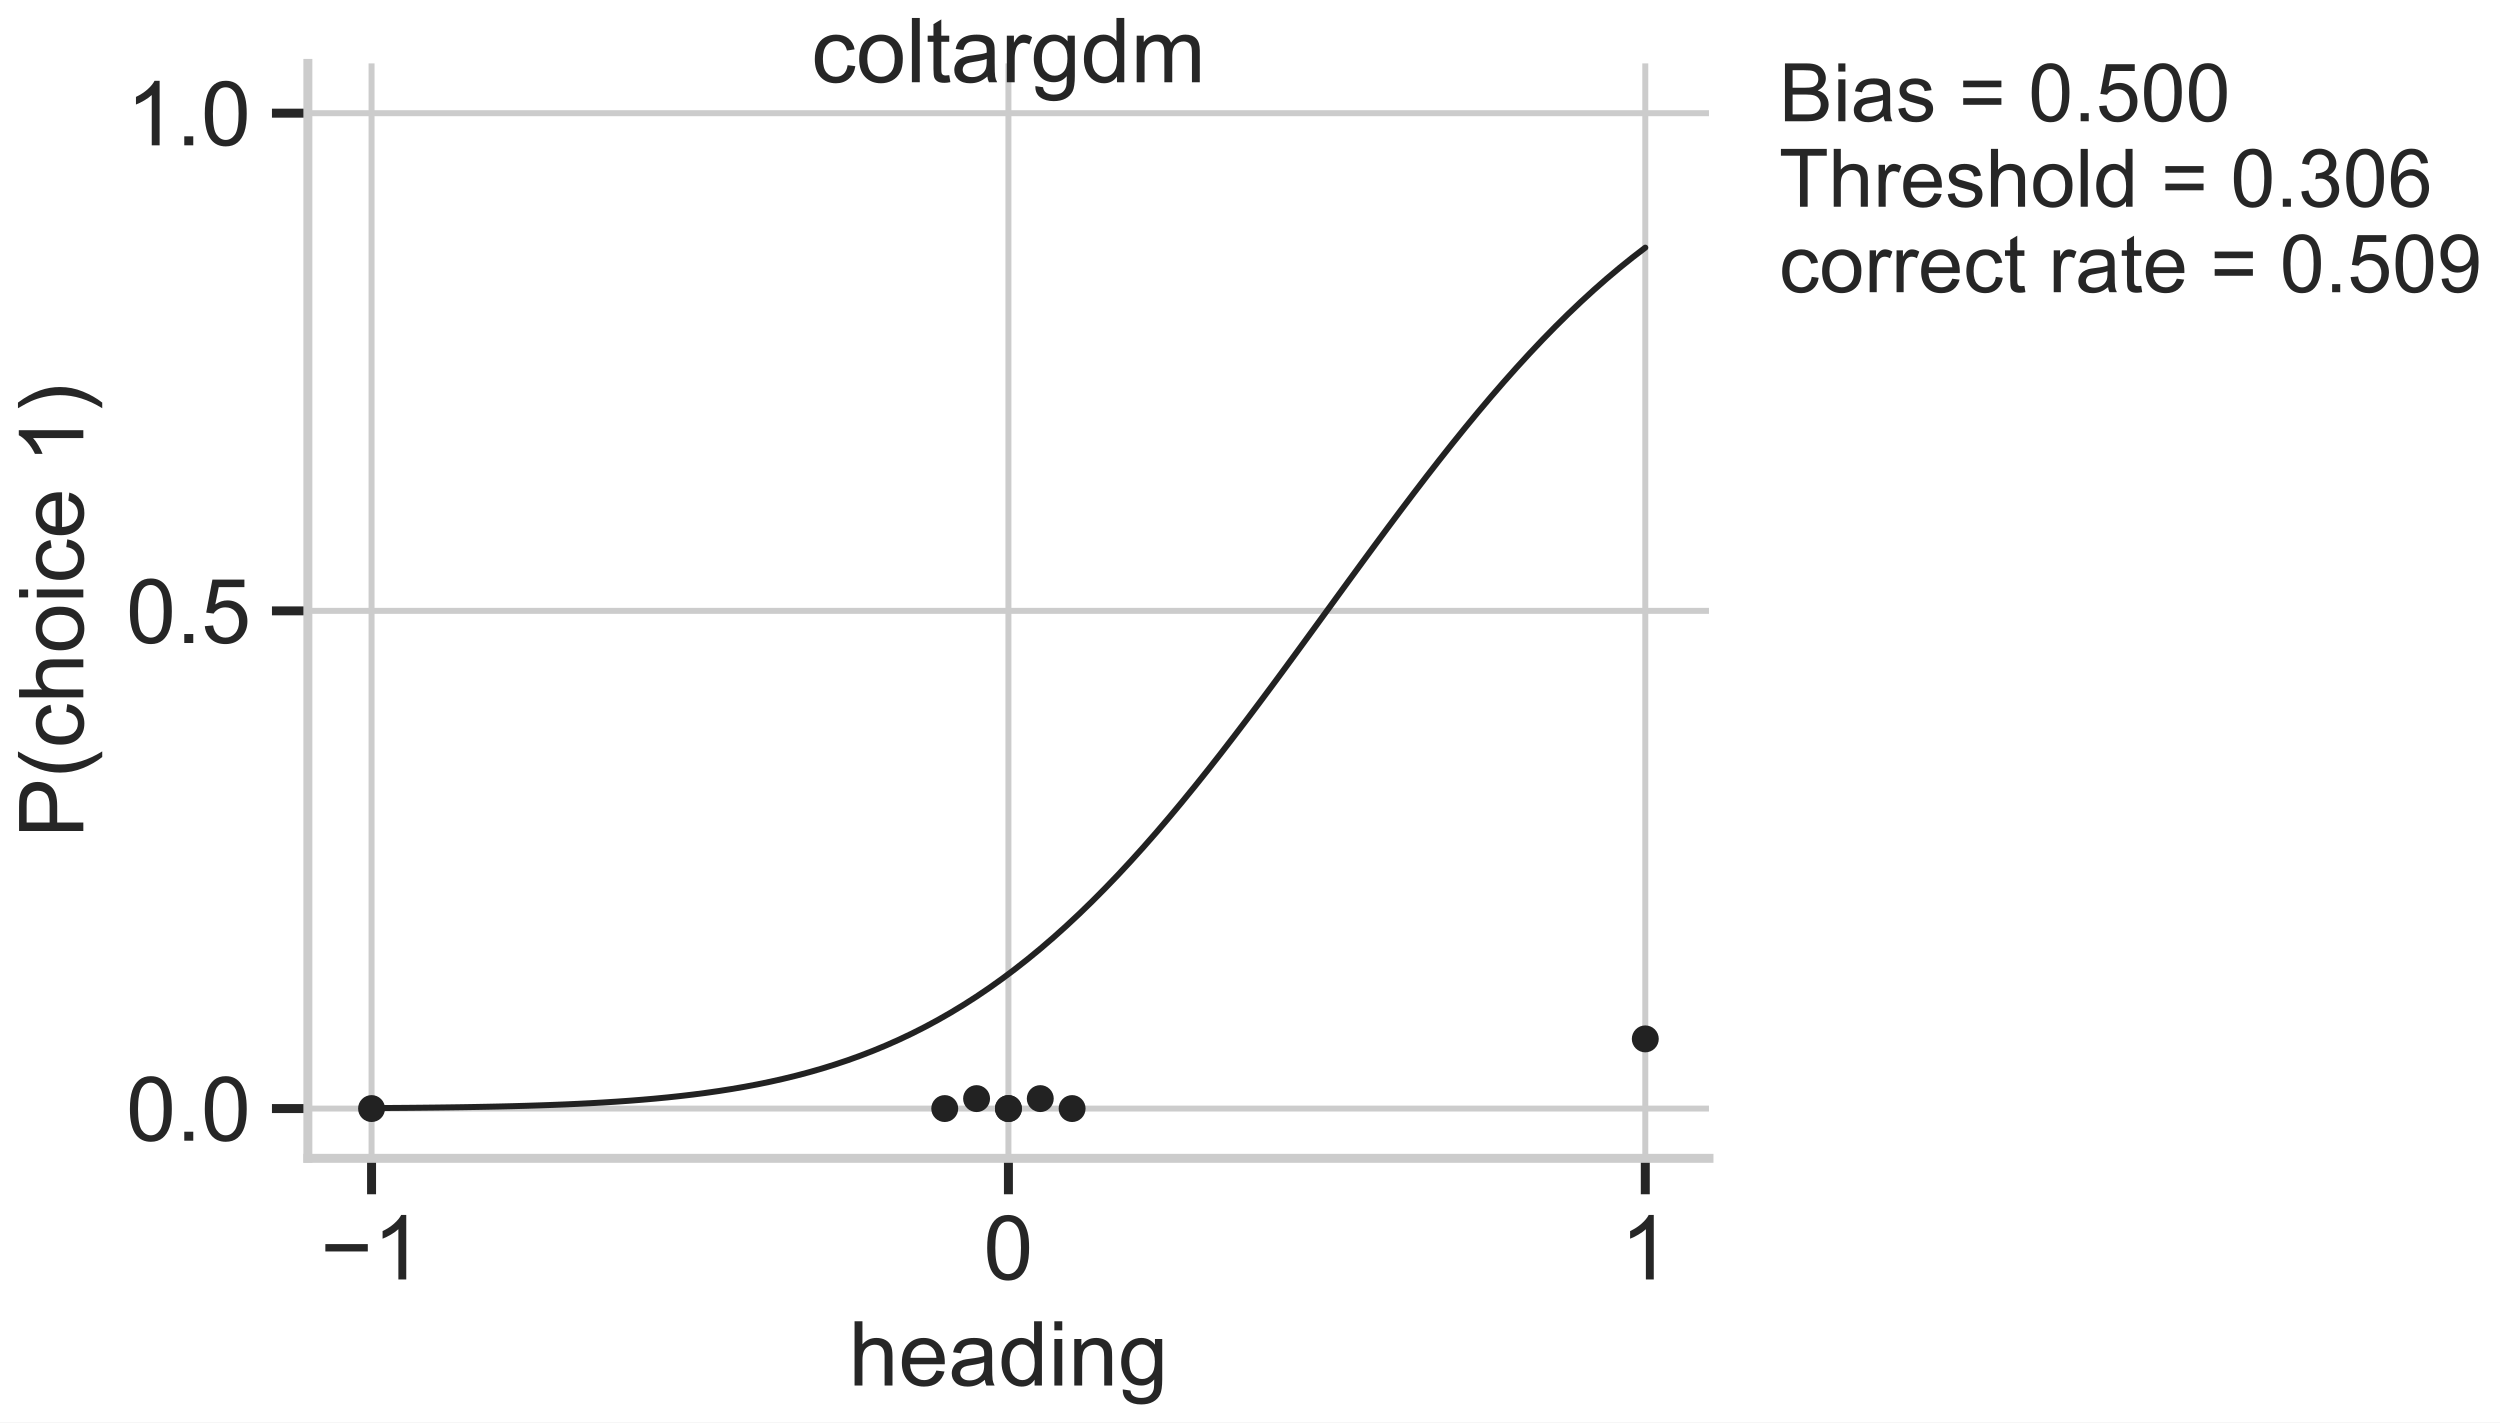
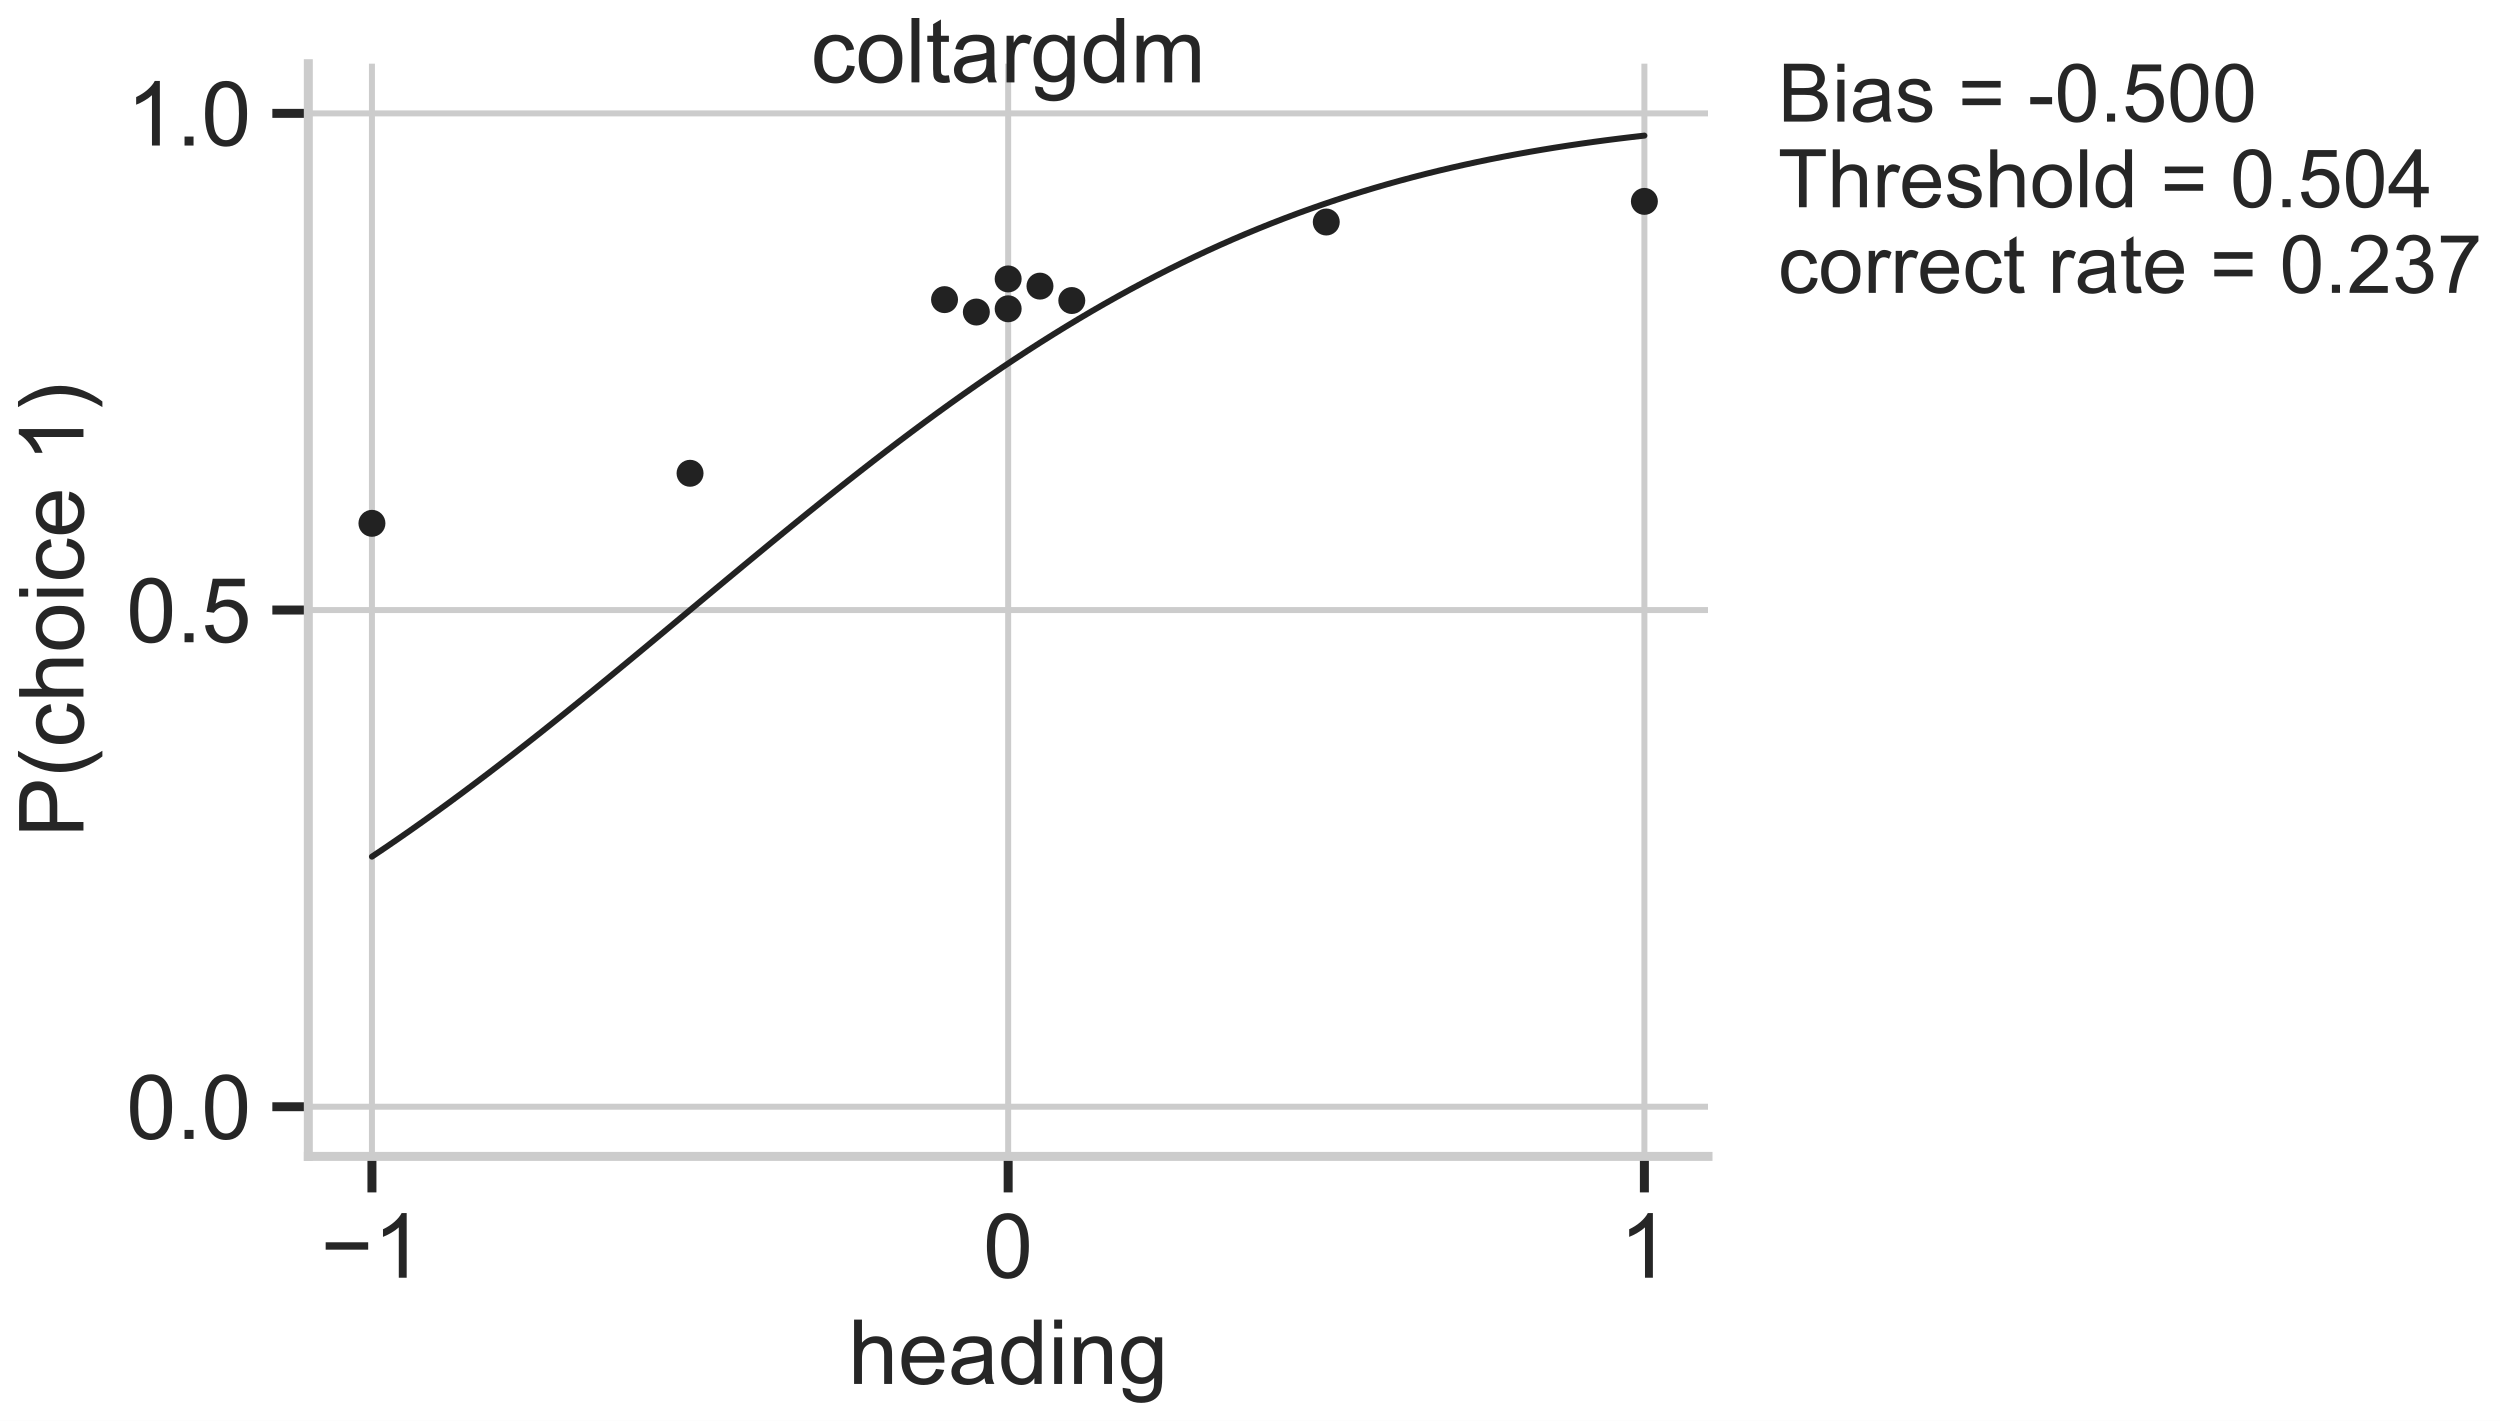
- <svg xmlns="http://www.w3.org/2000/svg" xmlns:xlink="http://www.w3.org/1999/xlink" width="417.6pt" height="237.6pt" viewBox="0 0 417.6 237.6" version="1.1">
+ <svg xmlns="http://www.w3.org/2000/svg" xmlns:xlink="http://www.w3.org/1999/xlink" width="417pt" height="237pt" viewBox="0 0 417 237" version="1.1">
  <defs>
    <style type="text/css">*{stroke-linejoin: round; stroke-linecap: butt}</style>
  </defs>
  <g id="figure_1">
    <g id="patch_1">
-       <path d="M 0 237.6  L 417.6 237.6  L 417.6 0  L 0 0  z " style="fill: #ffffff" />
+       <path d="M 0 237  L 417 237  L 417 0  L 0 0  z " style="fill: #ffffff" />
    </g>
    <g id="axes_1">
      <g id="patch_2">
-         <path d="M 51.427 193.488  L 285.467 193.488  L 285.467 10.592  L 51.427 10.592  L 51.427 193.488  z " style="fill: none" />
+         <path d="M 51.427 192.888  L 284.896 192.888  L 284.896 10.625  L 51.427 10.625  L 51.427 192.888  z " style="fill: none" />
      </g>
      <g id="matplotlib.axis_1">
        <g id="xtick_1">
          <g id="line2d_1">
-             <path d="M 62.065 193.488  L 62.065 10.592  " clip-path="url(#pbf76a33cb3)" style="fill: none; stroke: #cccccc; stroke-linecap: round" />
+             <path d="M 62.039 192.888  L 62.039 10.625  " clip-path="url(#pbf791844f7)" style="fill: none; stroke: #cccccc; stroke-linecap: round" />
          </g>
          <g id="line2d_2">
            <defs>
-               <path id="mc87f875f1e" d="M 0 0  L 0 6  " style="stroke: #262626; stroke-width: 1.5" />
+               <path id="m18228184b6" d="M 0 0  L 0 6  " style="stroke: #262626; stroke-width: 1.5" />
            </defs>
            <g>
-               <use xlink:href="#mc87f875f1e" x="62.065" y="193.488" style="fill: #262626; stroke: #262626; stroke-width: 1.5" />
+               <use xlink:href="#m18228184b6" x="62.039" y="192.888" style="fill: #262626; stroke: #262626; stroke-width: 1.5" />
            </g>
          </g>
          <g id="text_1">
-             <g style="fill: #262626" transform="translate(53.51382 213.7248) scale(0.15 -0.15)">
+             <g style="fill: #262626" transform="translate(53.48786 213.1248) scale(0.15 -0.15)">
              <defs>
                <path id="ArialMT-2212" d="M 3381 1997  L 356 1997  L 356 2522  L 3381 2522  L 3381 1997  z " transform="scale(0.015625)" />
                <path id="ArialMT-31" d="M 2384 0  L 1822 0  L 1822 3584  Q 1619 3391 1289 3197  Q 959 3003 697 2906  L 697 3450  Q 1169 3672 1522 3987  Q 1875 4303 2022 4600  L 2384 4600  L 2384 0  z " transform="scale(0.015625)" />
              </defs>
              <use xlink:href="#ArialMT-2212" />
              <use xlink:href="#ArialMT-31" x="58.398" />
            </g>
          </g>
        </g>
        <g id="xtick_2">
          <g id="line2d_3">
-             <path d="M 168.447 193.488  L 168.447 10.592  " clip-path="url(#pbf76a33cb3)" style="fill: none; stroke: #cccccc; stroke-linecap: round" />
+             <path d="M 168.161 192.888  L 168.161 10.625  " clip-path="url(#pbf791844f7)" style="fill: none; stroke: #cccccc; stroke-linecap: round" />
          </g>
          <g id="line2d_4">
            <g>
-               <use xlink:href="#mc87f875f1e" x="168.447" y="193.488" style="fill: #262626; stroke: #262626; stroke-width: 1.5" />
+               <use xlink:href="#m18228184b6" x="168.161" y="192.888" style="fill: #262626; stroke: #262626; stroke-width: 1.5" />
            </g>
          </g>
          <g id="text_2">
-             <g style="fill: #262626" transform="translate(164.2762 213.7248) scale(0.15 -0.15)">
+             <g style="fill: #262626" transform="translate(163.9906 213.1248) scale(0.15 -0.15)">
              <defs>
                <path id="ArialMT-30" d="M 266 2259  Q 266 3072 433 3567  Q 600 4063 929 4331  Q 1259 4600 1759 4600  Q 2128 4600 2406 4451  Q 2684 4303 2865 4023  Q 3047 3744 3150 3342  Q 3253 2941 3253 2259  Q 3253 1453 3087 958  Q 2922 463 2592 192  Q 2263 -78 1759 -78  Q 1097 -78 719 397  Q 266 969 266 2259  z M 844 2259  Q 844 1131 1108 757  Q 1372 384 1759 384  Q 2147 384 2411 759  Q 2675 1134 2675 2259  Q 2675 3391 2411 3762  Q 2147 4134 1753 4134  Q 1366 4134 1134 3806  Q 844 3388 844 2259  z " transform="scale(0.015625)" />
              </defs>
              <use xlink:href="#ArialMT-30" />
            </g>
          </g>
        </g>
        <g id="xtick_3">
          <g id="line2d_5">
-             <path d="M 274.829 193.488  L 274.829 10.592  " clip-path="url(#pbf76a33cb3)" style="fill: none; stroke: #cccccc; stroke-linecap: round" />
+             <path d="M 274.284 192.888  L 274.284 10.625  " clip-path="url(#pbf791844f7)" style="fill: none; stroke: #cccccc; stroke-linecap: round" />
          </g>
          <g id="line2d_6">
            <g>
-               <use xlink:href="#mc87f875f1e" x="274.829" y="193.488" style="fill: #262626; stroke: #262626; stroke-width: 1.5" />
+               <use xlink:href="#m18228184b6" x="274.284" y="192.888" style="fill: #262626; stroke: #262626; stroke-width: 1.5" />
            </g>
          </g>
          <g id="text_3">
-             <g style="fill: #262626" transform="translate(270.6582 213.7248) scale(0.15 -0.15)">
+             <g style="fill: #262626" transform="translate(270.1129 213.1248) scale(0.15 -0.15)">
              <use xlink:href="#ArialMT-31" />
            </g>
          </g>
        </g>
        <g id="text_4">
-           <g style="fill: #262626" transform="translate(141.7563 231.4427) scale(0.15 -0.15)">
+           <g style="fill: #262626" transform="translate(141.4707 230.8427) scale(0.15 -0.15)">
            <defs>
              <path id="ArialMT-68" d="M 422 0  L 422 4581  L 984 4581  L 984 2938  Q 1378 3394 1978 3394  Q 2347 3394 2619 3248  Q 2891 3103 3008 2847  Q 3125 2591 3125 2103  L 3125 0  L 2563 0  L 2563 2103  Q 2563 2525 2380 2717  Q 2197 2909 1863 2909  Q 1613 2909 1392 2779  Q 1172 2650 1078 2428  Q 984 2206 984 1816  L 984 0  L 422 0  z " transform="scale(0.015625)" />
              <path id="ArialMT-65" d="M 2694 1069  L 3275 997  Q 3138 488 2766 206  Q 2394 -75 1816 -75  Q 1088 -75 661 373  Q 234 822 234 1631  Q 234 2469 665 2931  Q 1097 3394 1784 3394  Q 2450 3394 2872 2941  Q 3294 2488 3294 1666  Q 3294 1616 3291 1516  L 816 1516  Q 847 969 1125 678  Q 1403 388 1819 388  Q 2128 388 2347 550  Q 2566 713 2694 1069  z M 847 1978  L 2700 1978  Q 2663 2397 2488 2606  Q 2219 2931 1791 2931  Q 1403 2931 1139 2672  Q 875 2413 847 1978  z " transform="scale(0.015625)" />
              <path id="ArialMT-61" d="M 2588 409  Q 2275 144 1986 34  Q 1697 -75 1366 -75  Q 819 -75 525 192  Q 231 459 231 875  Q 231 1119 342 1320  Q 453 1522 633 1644  Q 813 1766 1038 1828  Q 1203 1872 1538 1913  Q 2219 1994 2541 2106  Q 2544 2222 2544 2253  Q 2544 2597 2384 2738  Q 2169 2928 1744 2928  Q 1347 2928 1158 2789  Q 969 2650 878 2297  L 328 2372  Q 403 2725 575 2942  Q 747 3159 1072 3276  Q 1397 3394 1825 3394  Q 2250 3394 2515 3294  Q 2781 3194 2906 3042  Q 3031 2891 3081 2659  Q 3109 2516 3109 2141  L 3109 1391  Q 3109 606 3145 398  Q 3181 191 3288 0  L 2700 0  Q 2613 175 2588 409  z M 2541 1666  Q 2234 1541 1622 1453  Q 1275 1403 1131 1340  Q 988 1278 909 1158  Q 831 1038 831 891  Q 831 666 1001 516  Q 1172 366 1500 366  Q 1825 366 2078 508  Q 2331 650 2450 897  Q 2541 1088 2541 1459  L 2541 1666  z " transform="scale(0.015625)" />
              <path id="ArialMT-64" d="M 2575 0  L 2575 419  Q 2259 -75 1647 -75  Q 1250 -75 917 144  Q 584 363 401 755  Q 219 1147 219 1656  Q 219 2153 384 2558  Q 550 2963 881 3178  Q 1213 3394 1622 3394  Q 1922 3394 2156 3267  Q 2391 3141 2538 2938  L 2538 4581  L 3097 4581  L 3097 0  L 2575 0  z M 797 1656  Q 797 1019 1065 703  Q 1334 388 1700 388  Q 2069 388 2326 689  Q 2584 991 2584 1609  Q 2584 2291 2321 2609  Q 2059 2928 1675 2928  Q 1300 2928 1048 2622  Q 797 2316 797 1656  z " transform="scale(0.015625)" />
              <path id="ArialMT-69" d="M 425 3934  L 425 4581  L 988 4581  L 988 3934  L 425 3934  z M 425 0  L 425 3319  L 988 3319  L 988 0  L 425 0  z " transform="scale(0.015625)" />
              <path id="ArialMT-6e" d="M 422 0  L 422 3319  L 928 3319  L 928 2847  Q 1294 3394 1984 3394  Q 2284 3394 2536 3286  Q 2788 3178 2913 3003  Q 3038 2828 3088 2588  Q 3119 2431 3119 2041  L 3119 0  L 2556 0  L 2556 2019  Q 2556 2363 2490 2533  Q 2425 2703 2258 2804  Q 2091 2906 1866 2906  Q 1506 2906 1245 2678  Q 984 2450 984 1813  L 984 0  L 422 0  z " transform="scale(0.015625)" />
              <path id="ArialMT-67" d="M 319 -275  L 866 -356  Q 900 -609 1056 -725  Q 1266 -881 1628 -881  Q 2019 -881 2231 -725  Q 2444 -569 2519 -288  Q 2563 -116 2559 434  Q 2191 0 1641 0  Q 956 0 581 494  Q 206 988 206 1678  Q 206 2153 378 2554  Q 550 2956 876 3175  Q 1203 3394 1644 3394  Q 2231 3394 2613 2919  L 2613 3319  L 3131 3319  L 3131 450  Q 3131 -325 2973 -648  Q 2816 -972 2473 -1159  Q 2131 -1347 1631 -1347  Q 1038 -1347 672 -1080  Q 306 -813 319 -275  z M 784 1719  Q 784 1066 1043 766  Q 1303 466 1694 466  Q 2081 466 2343 764  Q 2606 1063 2606 1700  Q 2606 2309 2336 2618  Q 2066 2928 1684 2928  Q 1309 2928 1046 2623  Q 784 2319 784 1719  z " transform="scale(0.015625)" />
            </defs>
            <use xlink:href="#ArialMT-68" />
            <use xlink:href="#ArialMT-65" x="55.615" />
            <use xlink:href="#ArialMT-61" x="111.23" />
            <use xlink:href="#ArialMT-64" x="166.846" />
            <use xlink:href="#ArialMT-69" x="222.461" />
            <use xlink:href="#ArialMT-6e" x="244.678" />
            <use xlink:href="#ArialMT-67" x="300.293" />
          </g>
        </g>
      </g>
      <g id="matplotlib.axis_2">
        <g id="ytick_1">
          <g id="line2d_7">
-             <path d="M 51.427 185.175  L 285.467 185.175  " clip-path="url(#pbf76a33cb3)" style="fill: none; stroke: #cccccc; stroke-linecap: round" />
+             <path d="M 51.427 184.603  L 284.896 184.603  " clip-path="url(#pbf791844f7)" style="fill: none; stroke: #cccccc; stroke-linecap: round" />
          </g>
          <g id="line2d_8">
            <defs>
-               <path id="m16f6f1302c" d="M 0 0  L -6 0  " style="stroke: #262626; stroke-width: 1.5" />
+               <path id="m0e7660a642" d="M 0 0  L -6 0  " style="stroke: #262626; stroke-width: 1.5" />
            </defs>
            <g>
-               <use xlink:href="#m16f6f1302c" x="51.427" y="185.175" style="fill: #262626; stroke: #262626; stroke-width: 1.5" />
+               <use xlink:href="#m0e7660a642" x="51.427" y="184.603" style="fill: #262626; stroke: #262626; stroke-width: 1.5" />
            </g>
          </g>
          <g id="text_5">
-             <g style="fill: #262626" transform="translate(21.0768 190.5429) scale(0.15 -0.15)">
+             <g style="fill: #262626" transform="translate(21.0768 189.9717) scale(0.15 -0.15)">
              <defs>
                <path id="ArialMT-2e" d="M 581 0  L 581 641  L 1222 641  L 1222 0  L 581 0  z " transform="scale(0.015625)" />
              </defs>
              <use xlink:href="#ArialMT-30" />
              <use xlink:href="#ArialMT-2e" x="55.615" />
              <use xlink:href="#ArialMT-30" x="83.398" />
            </g>
          </g>
        </g>
        <g id="ytick_2">
          <g id="line2d_9">
-             <path d="M 51.427 102.04  L 285.467 102.04  " clip-path="url(#pbf76a33cb3)" style="fill: none; stroke: #cccccc; stroke-linecap: round" />
+             <path d="M 51.427 101.757  L 284.896 101.757  " clip-path="url(#pbf791844f7)" style="fill: none; stroke: #cccccc; stroke-linecap: round" />
          </g>
          <g id="line2d_10">
            <g>
-               <use xlink:href="#m16f6f1302c" x="51.427" y="102.04" style="fill: #262626; stroke: #262626; stroke-width: 1.5" />
+               <use xlink:href="#m0e7660a642" x="51.427" y="101.757" style="fill: #262626; stroke: #262626; stroke-width: 1.5" />
            </g>
          </g>
          <g id="text_6">
-             <g style="fill: #262626" transform="translate(21.0768 107.4082) scale(0.15 -0.15)">
+             <g style="fill: #262626" transform="translate(21.0768 107.1251) scale(0.15 -0.15)">
              <defs>
                <path id="ArialMT-35" d="M 266 1200  L 856 1250  Q 922 819 1161 601  Q 1400 384 1738 384  Q 2144 384 2425 690  Q 2706 997 2706 1503  Q 2706 1984 2436 2262  Q 2166 2541 1728 2541  Q 1456 2541 1237 2417  Q 1019 2294 894 2097  L 366 2166  L 809 4519  L 3088 4519  L 3088 3981  L 1259 3981  L 1013 2750  Q 1425 3038 1878 3038  Q 2478 3038 2890 2622  Q 3303 2206 3303 1553  Q 3303 931 2941 478  Q 2500 -78 1738 -78  Q 1113 -78 717 272  Q 322 622 266 1200  z " transform="scale(0.015625)" />
              </defs>
              <use xlink:href="#ArialMT-30" />
              <use xlink:href="#ArialMT-2e" x="55.615" />
              <use xlink:href="#ArialMT-35" x="83.398" />
            </g>
          </g>
        </g>
        <g id="ytick_3">
          <g id="line2d_11">
-             <path d="M 51.427 18.905  L 285.467 18.905  " clip-path="url(#pbf76a33cb3)" style="fill: none; stroke: #cccccc; stroke-linecap: round" />
+             <path d="M 51.427 18.91  L 284.896 18.91  " clip-path="url(#pbf791844f7)" style="fill: none; stroke: #cccccc; stroke-linecap: round" />
          </g>
          <g id="line2d_12">
            <g>
-               <use xlink:href="#m16f6f1302c" x="51.427" y="18.905" style="fill: #262626; stroke: #262626; stroke-width: 1.5" />
+               <use xlink:href="#m0e7660a642" x="51.427" y="18.91" style="fill: #262626; stroke: #262626; stroke-width: 1.5" />
            </g>
          </g>
          <g id="text_7">
-             <g style="fill: #262626" transform="translate(21.0768 24.2735) scale(0.15 -0.15)">
+             <g style="fill: #262626" transform="translate(21.0768 24.2785) scale(0.15 -0.15)">
              <use xlink:href="#ArialMT-31" />
              <use xlink:href="#ArialMT-2e" x="55.615" />
              <use xlink:href="#ArialMT-30" x="83.398" />
            </g>
          </g>
        </g>
        <g id="text_8">
-           <g style="fill: #262626" transform="translate(13.91977 139.9699) rotate(-90) scale(0.15 -0.15)">
+           <g style="fill: #262626" transform="translate(13.91977 139.6868) rotate(-90) scale(0.15 -0.15)">
            <defs>
              <path id="ArialMT-50" d="M 494 0  L 494 4581  L 2222 4581  Q 2678 4581 2919 4538  Q 3256 4481 3484 4323  Q 3713 4166 3852 3881  Q 3991 3597 3991 3256  Q 3991 2672 3619 2267  Q 3247 1863 2275 1863  L 1100 1863  L 1100 0  L 494 0  z M 1100 2403  L 2284 2403  Q 2872 2403 3119 2622  Q 3366 2841 3366 3238  Q 3366 3525 3220 3729  Q 3075 3934 2838 4000  Q 2684 4041 2272 4041  L 1100 4041  L 1100 2403  z " transform="scale(0.015625)" />
              <path id="ArialMT-28" d="M 1497 -1347  Q 1031 -759 709 28  Q 388 816 388 1659  Q 388 2403 628 3084  Q 909 3875 1497 4659  L 1900 4659  Q 1522 4009 1400 3731  Q 1209 3300 1100 2831  Q 966 2247 966 1656  Q 966 153 1900 -1347  L 1497 -1347  z " transform="scale(0.015625)" />
              <path id="ArialMT-63" d="M 2588 1216  L 3141 1144  Q 3050 572 2676 248  Q 2303 -75 1759 -75  Q 1078 -75 664 370  Q 250 816 250 1647  Q 250 2184 428 2587  Q 606 2991 970 3192  Q 1334 3394 1763 3394  Q 2303 3394 2647 3120  Q 2991 2847 3088 2344  L 2541 2259  Q 2463 2594 2264 2762  Q 2066 2931 1784 2931  Q 1359 2931 1093 2626  Q 828 2322 828 1663  Q 828 994 1084 691  Q 1341 388 1753 388  Q 2084 388 2306 591  Q 2528 794 2588 1216  z " transform="scale(0.015625)" />
              <path id="ArialMT-6f" d="M 213 1659  Q 213 2581 725 3025  Q 1153 3394 1769 3394  Q 2453 3394 2887 2945  Q 3322 2497 3322 1706  Q 3322 1066 3130 698  Q 2938 331 2570 128  Q 2203 -75 1769 -75  Q 1072 -75 642 372  Q 213 819 213 1659  z M 791 1659  Q 791 1022 1069 705  Q 1347 388 1769 388  Q 2188 388 2466 706  Q 2744 1025 2744 1678  Q 2744 2294 2464 2611  Q 2184 2928 1769 2928  Q 1347 2928 1069 2612  Q 791 2297 791 1659  z " transform="scale(0.015625)" />
              <path id="ArialMT-20" transform="scale(0.015625)" />
              <path id="ArialMT-29" d="M 791 -1347  L 388 -1347  Q 1322 153 1322 1656  Q 1322 2244 1188 2822  Q 1081 3291 891 3722  Q 769 4003 388 4659  L 791 4659  Q 1378 3875 1659 3084  Q 1900 2403 1900 1659  Q 1900 816 1576 28  Q 1253 -759 791 -1347  z " transform="scale(0.015625)" />
            </defs>
            <use xlink:href="#ArialMT-50" />
            <use xlink:href="#ArialMT-28" x="66.699" />
            <use xlink:href="#ArialMT-63" x="100" />
            <use xlink:href="#ArialMT-68" x="150" />
            <use xlink:href="#ArialMT-6f" x="205.615" />
            <use xlink:href="#ArialMT-69" x="261.23" />
            <use xlink:href="#ArialMT-63" x="283.447" />
            <use xlink:href="#ArialMT-65" x="333.447" />
            <use xlink:href="#ArialMT-20" x="389.062" />
            <use xlink:href="#ArialMT-31" x="416.846" />
            <use xlink:href="#ArialMT-29" x="472.461" />
          </g>
        </g>
      </g>
      <g id="line2d_13">
        <defs>
-           <path id="mdd0d96a982" d="M 0 1.75  C 0.464 1.75 0.909 1.566 1.237 1.237  C 1.566 0.909 1.75 0.464 1.75 0  C 1.75 -0.464 1.566 -0.909 1.237 -1.237  C 0.909 -1.566 0.464 -1.75 0 -1.75  C -0.464 -1.75 -0.909 -1.566 -1.237 -1.237  C -1.566 -0.909 -1.75 -0.464 -1.75 0  C -1.75 0.464 -1.566 0.909 -1.237 1.237  C -0.909 1.566 -0.464 1.75 0 1.75  z " style="stroke: #222222" />
+           <path id="m36f001d2b6" d="M 0 1.75  C 0.464 1.75 0.909 1.566 1.237 1.237  C 1.566 0.909 1.75 0.464 1.75 0  C 1.75 -0.464 1.566 -0.909 1.237 -1.237  C 0.909 -1.566 0.464 -1.75 0 -1.75  C -0.464 -1.75 -0.909 -1.566 -1.237 -1.237  C -1.566 -0.909 -1.75 -0.464 -1.75 0  C -1.75 0.464 -1.566 0.909 -1.237 1.237  C -0.909 1.566 -0.464 1.75 0 1.75  z " style="stroke: #222222" />
        </defs>
-         <g clip-path="url(#pbf76a33cb3)">
-           <use xlink:href="#mdd0d96a982" x="62.065" y="185.175" style="fill: #222222; stroke: #222222" />
-           <use xlink:href="#mdd0d96a982" x="274.829" y="173.536" style="fill: #222222; stroke: #222222" />
-           <use xlink:href="#mdd0d96a982" x="157.809" y="185.175" style="fill: #222222; stroke: #222222" />
-           <use xlink:href="#mdd0d96a982" x="179.085" y="185.175" style="fill: #222222; stroke: #222222" />
-           <use xlink:href="#mdd0d96a982" x="163.128" y="183.512" style="fill: #222222; stroke: #222222" />
-           <use xlink:href="#mdd0d96a982" x="173.766" y="183.512" style="fill: #222222; stroke: #222222" />
-           <use xlink:href="#mdd0d96a982" x="168.447" y="185.175" style="fill: #222222; stroke: #222222" />
-           <use xlink:href="#mdd0d96a982" x="168.447" y="185.175" style="fill: #222222; stroke: #222222" />
+         <g clip-path="url(#pbf791844f7)">
+           <use xlink:href="#m36f001d2b6" x="62.039" y="87.291" style="fill: #222222; stroke: #222222" />
+           <use xlink:href="#m36f001d2b6" x="274.284" y="33.592" style="fill: #222222; stroke: #222222" />
+           <use xlink:href="#m36f001d2b6" x="115.1" y="78.944" style="fill: #222222; stroke: #222222" />
+           <use xlink:href="#m36f001d2b6" x="221.222" y="37.033" style="fill: #222222; stroke: #222222" />
+           <use xlink:href="#m36f001d2b6" x="157.549" y="49.978" style="fill: #222222; stroke: #222222" />
+           <use xlink:href="#m36f001d2b6" x="178.774" y="50.128" style="fill: #222222; stroke: #222222" />
+           <use xlink:href="#m36f001d2b6" x="162.855" y="52.049" style="fill: #222222; stroke: #222222" />
+           <use xlink:href="#m36f001d2b6" x="173.467" y="47.726" style="fill: #222222; stroke: #222222" />
+           <use xlink:href="#m36f001d2b6" x="168.161" y="51.506" style="fill: #222222; stroke: #222222" />
+           <use xlink:href="#m36f001d2b6" x="168.161" y="46.526" style="fill: #222222; stroke: #222222" />
        </g>
      </g>
      <g id="line2d_14">
-         <path d="M 62.065 185.096  L 64.214 185.083  L 66.363 185.068  L 68.512 185.05  L 70.662 185.029  L 72.811 185.005  L 74.96 184.978  L 77.109 184.947  L 79.258 184.912  L 81.407 184.871  L 83.556 184.825  L 85.705 184.773  L 87.855 184.713  L 90.004 184.646  L 92.153 184.57  L 94.302 184.485  L 96.451 184.388  L 98.6 184.28  L 100.749 184.159  L 102.898 184.024  L 105.048 183.873  L 107.197 183.705  L 109.346 183.518  L 111.495 183.311  L 113.644 183.082  L 115.793 182.828  L 117.942 182.549  L 120.092 182.241  L 122.241 181.903  L 124.39 181.533  L 126.539 181.128  L 128.688 180.685  L 130.837 180.203  L 132.986 179.679  L 135.135 179.11  L 137.285 178.494  L 139.434 177.828  L 141.583 177.11  L 143.732 176.336  L 145.881 175.505  L 148.03 174.613  L 150.179 173.659  L 152.328 172.639  L 154.478 171.553  L 156.627 170.396  L 158.776 169.168  L 160.925 167.867  L 163.074 166.491  L 165.223 165.038  L 167.372 163.508  L 169.521 161.899  L 171.671 160.21  L 173.82 158.442  L 175.969 156.594  L 178.118 154.666  L 180.267 152.66  L 182.416 150.575  L 184.565 148.414  L 186.715 146.177  L 188.864 143.866  L 191.013 141.485  L 193.162 139.036  L 195.311 136.521  L 197.46 133.944  L 199.609 131.31  L 201.758 128.621  L 203.908 125.882  L 206.057 123.098  L 208.206 120.274  L 210.355 117.414  L 212.504 114.525  L 214.653 111.611  L 216.802 108.678  L 218.951 105.732  L 221.101 102.779  L 223.25 99.824  L 225.399 96.874  L 227.548 93.933  L 229.697 91.009  L 231.846 88.107  L 233.995 85.232  L 236.145 82.389  L 238.294 79.584  L 240.443 76.822  L 242.592 74.108  L 244.741 71.446  L 246.89 68.839  L 249.039 66.293  L 251.188 63.811  L 253.338 61.395  L 255.487 59.049  L 257.636 56.775  L 259.785 54.576  L 261.934 52.453  L 264.083 50.407  L 266.232 48.44  L 268.381 46.552  L 270.531 44.744  L 272.68 43.015  L 274.829 41.367  " clip-path="url(#pbf76a33cb3)" style="fill: none; stroke: #222222; stroke-linecap: round" />
+         <path d="M 62.039 142.887  L 64.183 141.446  L 66.327 139.979  L 68.471 138.488  L 70.615 136.973  L 72.758 135.435  L 74.902 133.875  L 77.046 132.293  L 79.19 130.69  L 81.334 129.068  L 83.478 127.427  L 85.622 125.768  L 87.766 124.093  L 89.91 122.402  L 92.053 120.696  L 94.197 118.976  L 96.341 117.245  L 98.485 115.502  L 100.629 113.75  L 102.773 111.988  L 104.917 110.22  L 107.061 108.445  L 109.204 106.665  L 111.348 104.882  L 113.492 103.097  L 115.636 101.31  L 117.78 99.524  L 119.924 97.739  L 122.068 95.958  L 124.212 94.18  L 126.356 92.409  L 128.499 90.643  L 130.643 88.886  L 132.787 87.139  L 134.931 85.401  L 137.075 83.676  L 139.219 81.963  L 141.363 80.264  L 143.507 78.581  L 145.651 76.914  L 147.794 75.264  L 149.938 73.632  L 152.082 72.019  L 154.226 70.427  L 156.37 68.856  L 158.514 67.306  L 160.658 65.78  L 162.802 64.277  L 164.945 62.798  L 167.089 61.344  L 169.233 59.916  L 171.377 58.513  L 173.521 57.138  L 175.665 55.789  L 177.809 54.468  L 179.953 53.175  L 182.097 51.91  L 184.24 50.674  L 186.384 49.466  L 188.528 48.288  L 190.672 47.138  L 192.816 46.018  L 194.96 44.927  L 197.104 43.866  L 199.248 42.833  L 201.392 41.83  L 203.535 40.856  L 205.679 39.911  L 207.823 38.994  L 209.967 38.106  L 212.111 37.247  L 214.255 36.415  L 216.399 35.611  L 218.543 34.834  L 220.686 34.084  L 222.83 33.36  L 224.974 32.663  L 227.118 31.991  L 229.262 31.344  L 231.406 30.722  L 233.55 30.125  L 235.694 29.55  L 237.838 28.999  L 239.981 28.471  L 242.125 27.965  L 244.269 27.48  L 246.413 27.015  L 248.557 26.572  L 250.701 26.148  L 252.845 25.743  L 254.989 25.356  L 257.133 24.988  L 259.276 24.637  L 261.42 24.303  L 263.564 23.985  L 265.708 23.683  L 267.852 23.395  L 269.996 23.123  L 272.14 22.864  L 274.284 22.619  " clip-path="url(#pbf791844f7)" style="fill: none; stroke: #222222; stroke-linecap: round" />
      </g>
      <g id="patch_3">
-         <path d="M 51.427 193.488  L 51.427 10.592  " style="fill: none; stroke: #cccccc; stroke-width: 1.5; stroke-linejoin: miter; stroke-linecap: square" />
+         <path d="M 51.427 192.888  L 51.427 10.625  " style="fill: none; stroke: #cccccc; stroke-width: 1.5; stroke-linejoin: miter; stroke-linecap: square" />
      </g>
      <g id="patch_4">
-         <path d="M 51.427 193.488  L 285.467 193.488  " style="fill: none; stroke: #cccccc; stroke-width: 1.5; stroke-linejoin: miter; stroke-linecap: square" />
+         <path d="M 51.427 192.888  L 284.896 192.888  " style="fill: none; stroke: #cccccc; stroke-width: 1.5; stroke-linejoin: miter; stroke-linecap: square" />
      </g>
      <g id="text_9">
        <g id="patch_5">
-           <path d="M 293.119 55.545  L 418.65 55.545  L 418.65 6.542  L 293.119 6.542  z " style="fill: #ffffff; opacity: 0.7" />
-         </g>
-         <g style="fill: #262626" transform="translate(297.1691 20.25472) scale(0.135 -0.135)">
+           <path d="M 292.519 55.579  L 418.05 55.579  L 418.05 6.575  L 292.519 6.575  z " style="fill: #ffffff; opacity: 0.7" />
+         </g>
+         <g style="fill: #262626" transform="translate(296.5693 20.28852) scale(0.135 -0.135)">
          <defs>
            <path id="ArialMT-42" d="M 469 0  L 469 4581  L 2188 4581  Q 2713 4581 3030 4442  Q 3347 4303 3526 4014  Q 3706 3725 3706 3409  Q 3706 3116 3547 2856  Q 3388 2597 3066 2438  Q 3481 2316 3704 2022  Q 3928 1728 3928 1328  Q 3928 1006 3792 729  Q 3656 453 3456 303  Q 3256 153 2954 76  Q 2653 0 2216 0  L 469 0  z M 1075 2656  L 2066 2656  Q 2469 2656 2644 2709  Q 2875 2778 2992 2937  Q 3109 3097 3109 3338  Q 3109 3566 3000 3739  Q 2891 3913 2687 3977  Q 2484 4041 1991 4041  L 1075 4041  L 1075 2656  z M 1075 541  L 2216 541  Q 2509 541 2628 563  Q 2838 600 2978 687  Q 3119 775 3209 942  Q 3300 1109 3300 1328  Q 3300 1584 3169 1773  Q 3038 1963 2805 2039  Q 2572 2116 2134 2116  L 1075 2116  L 1075 541  z " transform="scale(0.015625)" />
            <path id="ArialMT-73" d="M 197 991  L 753 1078  Q 800 744 1014 566  Q 1228 388 1613 388  Q 2000 388 2187 545  Q 2375 703 2375 916  Q 2375 1106 2209 1216  Q 2094 1291 1634 1406  Q 1016 1563 777 1677  Q 538 1791 414 1992  Q 291 2194 291 2438  Q 291 2659 392 2848  Q 494 3038 669 3163  Q 800 3259 1026 3326  Q 1253 3394 1513 3394  Q 1903 3394 2198 3281  Q 2494 3169 2634 2976  Q 2775 2784 2828 2463  L 2278 2388  Q 2241 2644 2061 2787  Q 1881 2931 1553 2931  Q 1166 2931 1000 2803  Q 834 2675 834 2503  Q 834 2394 903 2306  Q 972 2216 1119 2156  Q 1203 2125 1616 2013  Q 2213 1853 2448 1751  Q 2684 1650 2818 1456  Q 2953 1263 2953 975  Q 2953 694 2789 445  Q 2625 197 2315 61  Q 2006 -75 1616 -75  Q 969 -75 630 194  Q 291 463 197 991  z " transform="scale(0.015625)" />
            <path id="ArialMT-3d" d="M 3381 2694  L 356 2694  L 356 3219  L 3381 3219  L 3381 2694  z M 3381 1303  L 356 1303  L 356 1828  L 3381 1828  L 3381 1303  z " transform="scale(0.015625)" />
+             <path id="ArialMT-2d" d="M 203 1375  L 203 1941  L 1931 1941  L 1931 1375  L 203 1375  z " transform="scale(0.015625)" />
          </defs>
          <use xlink:href="#ArialMT-42" />
          <use xlink:href="#ArialMT-69" x="66.699" />
          <use xlink:href="#ArialMT-61" x="88.916" />
          <use xlink:href="#ArialMT-73" x="144.531" />
          <use xlink:href="#ArialMT-20" x="194.531" />
          <use xlink:href="#ArialMT-3d" x="222.314" />
          <use xlink:href="#ArialMT-20" x="280.713" />
-           <use xlink:href="#ArialMT-30" x="308.496" />
-           <use xlink:href="#ArialMT-2e" x="364.111" />
-           <use xlink:href="#ArialMT-35" x="391.895" />
-           <use xlink:href="#ArialMT-30" x="447.51" />
-           <use xlink:href="#ArialMT-30" x="503.125" />
-         </g>
-         <g style="fill: #262626" transform="translate(297.1691 34.5335) scale(0.135 -0.135)">
+           <use xlink:href="#ArialMT-2d" x="308.496" />
+           <use xlink:href="#ArialMT-30" x="341.797" />
+           <use xlink:href="#ArialMT-2e" x="397.412" />
+           <use xlink:href="#ArialMT-35" x="425.195" />
+           <use xlink:href="#ArialMT-30" x="480.811" />
+           <use xlink:href="#ArialMT-30" x="536.426" />
+         </g>
+         <g style="fill: #262626" transform="translate(296.5693 34.5673) scale(0.135 -0.135)">
          <defs>
            <path id="ArialMT-54" d="M 1659 0  L 1659 4041  L 150 4041  L 150 4581  L 3781 4581  L 3781 4041  L 2266 4041  L 2266 0  L 1659 0  z " transform="scale(0.015625)" />
            <path id="ArialMT-72" d="M 416 0  L 416 3319  L 922 3319  L 922 2816  Q 1116 3169 1280 3281  Q 1444 3394 1641 3394  Q 1925 3394 2219 3213  L 2025 2691  Q 1819 2813 1613 2813  Q 1428 2813 1281 2702  Q 1134 2591 1072 2394  Q 978 2094 978 1738  L 978 0  L 416 0  z " transform="scale(0.015625)" />
            <path id="ArialMT-6c" d="M 409 0  L 409 4581  L 972 4581  L 972 0  L 409 0  z " transform="scale(0.015625)" />
-             <path id="ArialMT-33" d="M 269 1209  L 831 1284  Q 928 806 1161 595  Q 1394 384 1728 384  Q 2125 384 2398 659  Q 2672 934 2672 1341  Q 2672 1728 2419 1979  Q 2166 2231 1775 2231  Q 1616 2231 1378 2169  L 1441 2663  Q 1497 2656 1531 2656  Q 1891 2656 2178 2843  Q 2466 3031 2466 3422  Q 2466 3731 2256 3934  Q 2047 4138 1716 4138  Q 1388 4138 1169 3931  Q 950 3725 888 3313  L 325 3413  Q 428 3978 793 4289  Q 1159 4600 1703 4600  Q 2078 4600 2393 4439  Q 2709 4278 2876 4000  Q 3044 3722 3044 3409  Q 3044 3113 2884 2869  Q 2725 2625 2413 2481  Q 2819 2388 3044 2092  Q 3269 1797 3269 1353  Q 3269 753 2831 336  Q 2394 -81 1725 -81  Q 1122 -81 723 278  Q 325 638 269 1209  z " transform="scale(0.015625)" />
-             <path id="ArialMT-36" d="M 3184 3459  L 2625 3416  Q 2550 3747 2413 3897  Q 2184 4138 1850 4138  Q 1581 4138 1378 3988  Q 1113 3794 959 3422  Q 806 3050 800 2363  Q 1003 2672 1297 2822  Q 1591 2972 1913 2972  Q 2475 2972 2870 2558  Q 3266 2144 3266 1488  Q 3266 1056 3080 686  Q 2894 316 2569 119  Q 2244 -78 1831 -78  Q 1128 -78 684 439  Q 241 956 241 2144  Q 241 3472 731 4075  Q 1159 4600 1884 4600  Q 2425 4600 2770 4297  Q 3116 3994 3184 3459  z M 888 1484  Q 888 1194 1011 928  Q 1134 663 1356 523  Q 1578 384 1822 384  Q 2178 384 2434 671  Q 2691 959 2691 1453  Q 2691 1928 2437 2201  Q 2184 2475 1800 2475  Q 1419 2475 1153 2201  Q 888 1928 888 1484  z " transform="scale(0.015625)" />
+             <path id="ArialMT-34" d="M 2069 0  L 2069 1097  L 81 1097  L 81 1613  L 2172 4581  L 2631 4581  L 2631 1613  L 3250 1613  L 3250 1097  L 2631 1097  L 2631 0  L 2069 0  z M 2069 1613  L 2069 3678  L 634 1613  L 2069 1613  z " transform="scale(0.015625)" />
          </defs>
          <use xlink:href="#ArialMT-54" />
          <use xlink:href="#ArialMT-68" x="61.084" />
          <use xlink:href="#ArialMT-72" x="116.699" />
          <use xlink:href="#ArialMT-65" x="150" />
          <use xlink:href="#ArialMT-73" x="205.615" />
          <use xlink:href="#ArialMT-68" x="255.615" />
          <use xlink:href="#ArialMT-6f" x="311.23" />
          <use xlink:href="#ArialMT-6c" x="366.846" />
          <use xlink:href="#ArialMT-64" x="389.062" />
          <use xlink:href="#ArialMT-20" x="444.678" />
          <use xlink:href="#ArialMT-3d" x="472.461" />
          <use xlink:href="#ArialMT-20" x="530.859" />
          <use xlink:href="#ArialMT-30" x="558.643" />
          <use xlink:href="#ArialMT-2e" x="614.258" />
-           <use xlink:href="#ArialMT-33" x="642.041" />
+           <use xlink:href="#ArialMT-35" x="642.041" />
          <use xlink:href="#ArialMT-30" x="697.656" />
-           <use xlink:href="#ArialMT-36" x="753.271" />
-         </g>
-         <g style="fill: #262626" transform="translate(297.1691 48.81228) scale(0.135 -0.135)">
+           <use xlink:href="#ArialMT-34" x="753.271" />
+         </g>
+         <g style="fill: #262626" transform="translate(296.5693 48.84608) scale(0.135 -0.135)">
          <defs>
            <path id="ArialMT-74" d="M 1650 503  L 1731 6  Q 1494 -44 1306 -44  Q 1000 -44 831 53  Q 663 150 594 308  Q 525 466 525 972  L 525 2881  L 113 2881  L 113 3319  L 525 3319  L 525 4141  L 1084 4478  L 1084 3319  L 1650 3319  L 1650 2881  L 1084 2881  L 1084 941  Q 1084 700 1114 631  Q 1144 563 1211 522  Q 1278 481 1403 481  Q 1497 481 1650 503  z " transform="scale(0.015625)" />
-             <path id="ArialMT-39" d="M 350 1059  L 891 1109  Q 959 728 1153 556  Q 1347 384 1650 384  Q 1909 384 2104 503  Q 2300 622 2425 820  Q 2550 1019 2634 1356  Q 2719 1694 2719 2044  Q 2719 2081 2716 2156  Q 2547 1888 2255 1720  Q 1963 1553 1622 1553  Q 1053 1553 659 1965  Q 266 2378 266 3053  Q 266 3750 677 4175  Q 1088 4600 1706 4600  Q 2153 4600 2523 4359  Q 2894 4119 3086 3673  Q 3278 3228 3278 2384  Q 3278 1506 3087 986  Q 2897 466 2520 194  Q 2144 -78 1638 -78  Q 1100 -78 759 220  Q 419 519 350 1059  z M 2653 3081  Q 2653 3566 2395 3850  Q 2138 4134 1775 4134  Q 1400 4134 1122 3828  Q 844 3522 844 3034  Q 844 2597 1108 2323  Q 1372 2050 1759 2050  Q 2150 2050 2401 2323  Q 2653 2597 2653 3081  z " transform="scale(0.015625)" />
+             <path id="ArialMT-32" d="M 3222 541  L 3222 0  L 194 0  Q 188 203 259 391  Q 375 700 629 1000  Q 884 1300 1366 1694  Q 2113 2306 2375 2664  Q 2638 3022 2638 3341  Q 2638 3675 2398 3904  Q 2159 4134 1775 4134  Q 1369 4134 1125 3890  Q 881 3647 878 3216  L 300 3275  Q 359 3922 746 4261  Q 1134 4600 1788 4600  Q 2447 4600 2831 4234  Q 3216 3869 3216 3328  Q 3216 3053 3103 2787  Q 2991 2522 2730 2228  Q 2469 1934 1863 1422  Q 1356 997 1212 845  Q 1069 694 975 541  L 3222 541  z " transform="scale(0.015625)" />
+             <path id="ArialMT-33" d="M 269 1209  L 831 1284  Q 928 806 1161 595  Q 1394 384 1728 384  Q 2125 384 2398 659  Q 2672 934 2672 1341  Q 2672 1728 2419 1979  Q 2166 2231 1775 2231  Q 1616 2231 1378 2169  L 1441 2663  Q 1497 2656 1531 2656  Q 1891 2656 2178 2843  Q 2466 3031 2466 3422  Q 2466 3731 2256 3934  Q 2047 4138 1716 4138  Q 1388 4138 1169 3931  Q 950 3725 888 3313  L 325 3413  Q 428 3978 793 4289  Q 1159 4600 1703 4600  Q 2078 4600 2393 4439  Q 2709 4278 2876 4000  Q 3044 3722 3044 3409  Q 3044 3113 2884 2869  Q 2725 2625 2413 2481  Q 2819 2388 3044 2092  Q 3269 1797 3269 1353  Q 3269 753 2831 336  Q 2394 -81 1725 -81  Q 1122 -81 723 278  Q 325 638 269 1209  z " transform="scale(0.015625)" />
+             <path id="ArialMT-37" d="M 303 3981  L 303 4522  L 3269 4522  L 3269 4084  Q 2831 3619 2401 2847  Q 1972 2075 1738 1259  Q 1569 684 1522 0  L 944 0  Q 953 541 1156 1306  Q 1359 2072 1739 2783  Q 2119 3494 2547 3981  L 303 3981  z " transform="scale(0.015625)" />
          </defs>
          <use xlink:href="#ArialMT-63" />
          <use xlink:href="#ArialMT-6f" x="50" />
          <use xlink:href="#ArialMT-72" x="105.615" />
          <use xlink:href="#ArialMT-72" x="138.916" />
          <use xlink:href="#ArialMT-65" x="172.217" />
          <use xlink:href="#ArialMT-63" x="227.832" />
          <use xlink:href="#ArialMT-74" x="277.832" />
          <use xlink:href="#ArialMT-20" x="305.615" />
          <use xlink:href="#ArialMT-72" x="333.398" />
          <use xlink:href="#ArialMT-61" x="366.699" />
          <use xlink:href="#ArialMT-74" x="422.314" />
          <use xlink:href="#ArialMT-65" x="450.098" />
          <use xlink:href="#ArialMT-20" x="505.713" />
          <use xlink:href="#ArialMT-3d" x="533.496" />
          <use xlink:href="#ArialMT-20" x="591.895" />
          <use xlink:href="#ArialMT-30" x="619.678" />
          <use xlink:href="#ArialMT-2e" x="675.293" />
-           <use xlink:href="#ArialMT-35" x="703.076" />
-           <use xlink:href="#ArialMT-30" x="758.691" />
-           <use xlink:href="#ArialMT-39" x="814.307" />
+           <use xlink:href="#ArialMT-32" x="703.076" />
+           <use xlink:href="#ArialMT-33" x="758.691" />
+           <use xlink:href="#ArialMT-37" x="814.307" />
        </g>
      </g>
      <g id="text_10">
-         <g style="fill: #262626" transform="translate(135.5196 13.73649) scale(0.15 -0.15)">
+         <g style="fill: #262626" transform="translate(135.234 13.7386) scale(0.15 -0.15)">
          <defs>
            <path id="ArialMT-6d" d="M 422 0  L 422 3319  L 925 3319  L 925 2853  Q 1081 3097 1340 3245  Q 1600 3394 1931 3394  Q 2300 3394 2536 3241  Q 2772 3088 2869 2813  Q 3263 3394 3894 3394  Q 4388 3394 4653 3120  Q 4919 2847 4919 2278  L 4919 0  L 4359 0  L 4359 2091  Q 4359 2428 4304 2576  Q 4250 2725 4106 2815  Q 3963 2906 3769 2906  Q 3419 2906 3187 2673  Q 2956 2441 2956 1928  L 2956 0  L 2394 0  L 2394 2156  Q 2394 2531 2256 2718  Q 2119 2906 1806 2906  Q 1569 2906 1367 2781  Q 1166 2656 1075 2415  Q 984 2175 984 1722  L 984 0  L 422 0  z " transform="scale(0.015625)" />
          </defs>
          <use xlink:href="#ArialMT-63" />
          <use xlink:href="#ArialMT-6f" x="50" />
          <use xlink:href="#ArialMT-6c" x="105.615" />
          <use xlink:href="#ArialMT-74" x="127.832" />
          <use xlink:href="#ArialMT-61" x="155.615" />
          <use xlink:href="#ArialMT-72" x="211.23" />
          <use xlink:href="#ArialMT-67" x="244.531" />
          <use xlink:href="#ArialMT-64" x="300.146" />
          <use xlink:href="#ArialMT-6d" x="355.762" />
        </g>
      </g>
    </g>
  </g>
  <defs>
-     <clipPath id="pbf76a33cb3">
-       <rect x="51.427" y="10.592" width="234.04" height="182.896" />
+     <clipPath id="pbf791844f7">
+       <rect x="51.427" y="10.625" width="233.469" height="182.263" />
    </clipPath>
  </defs>
</svg>
